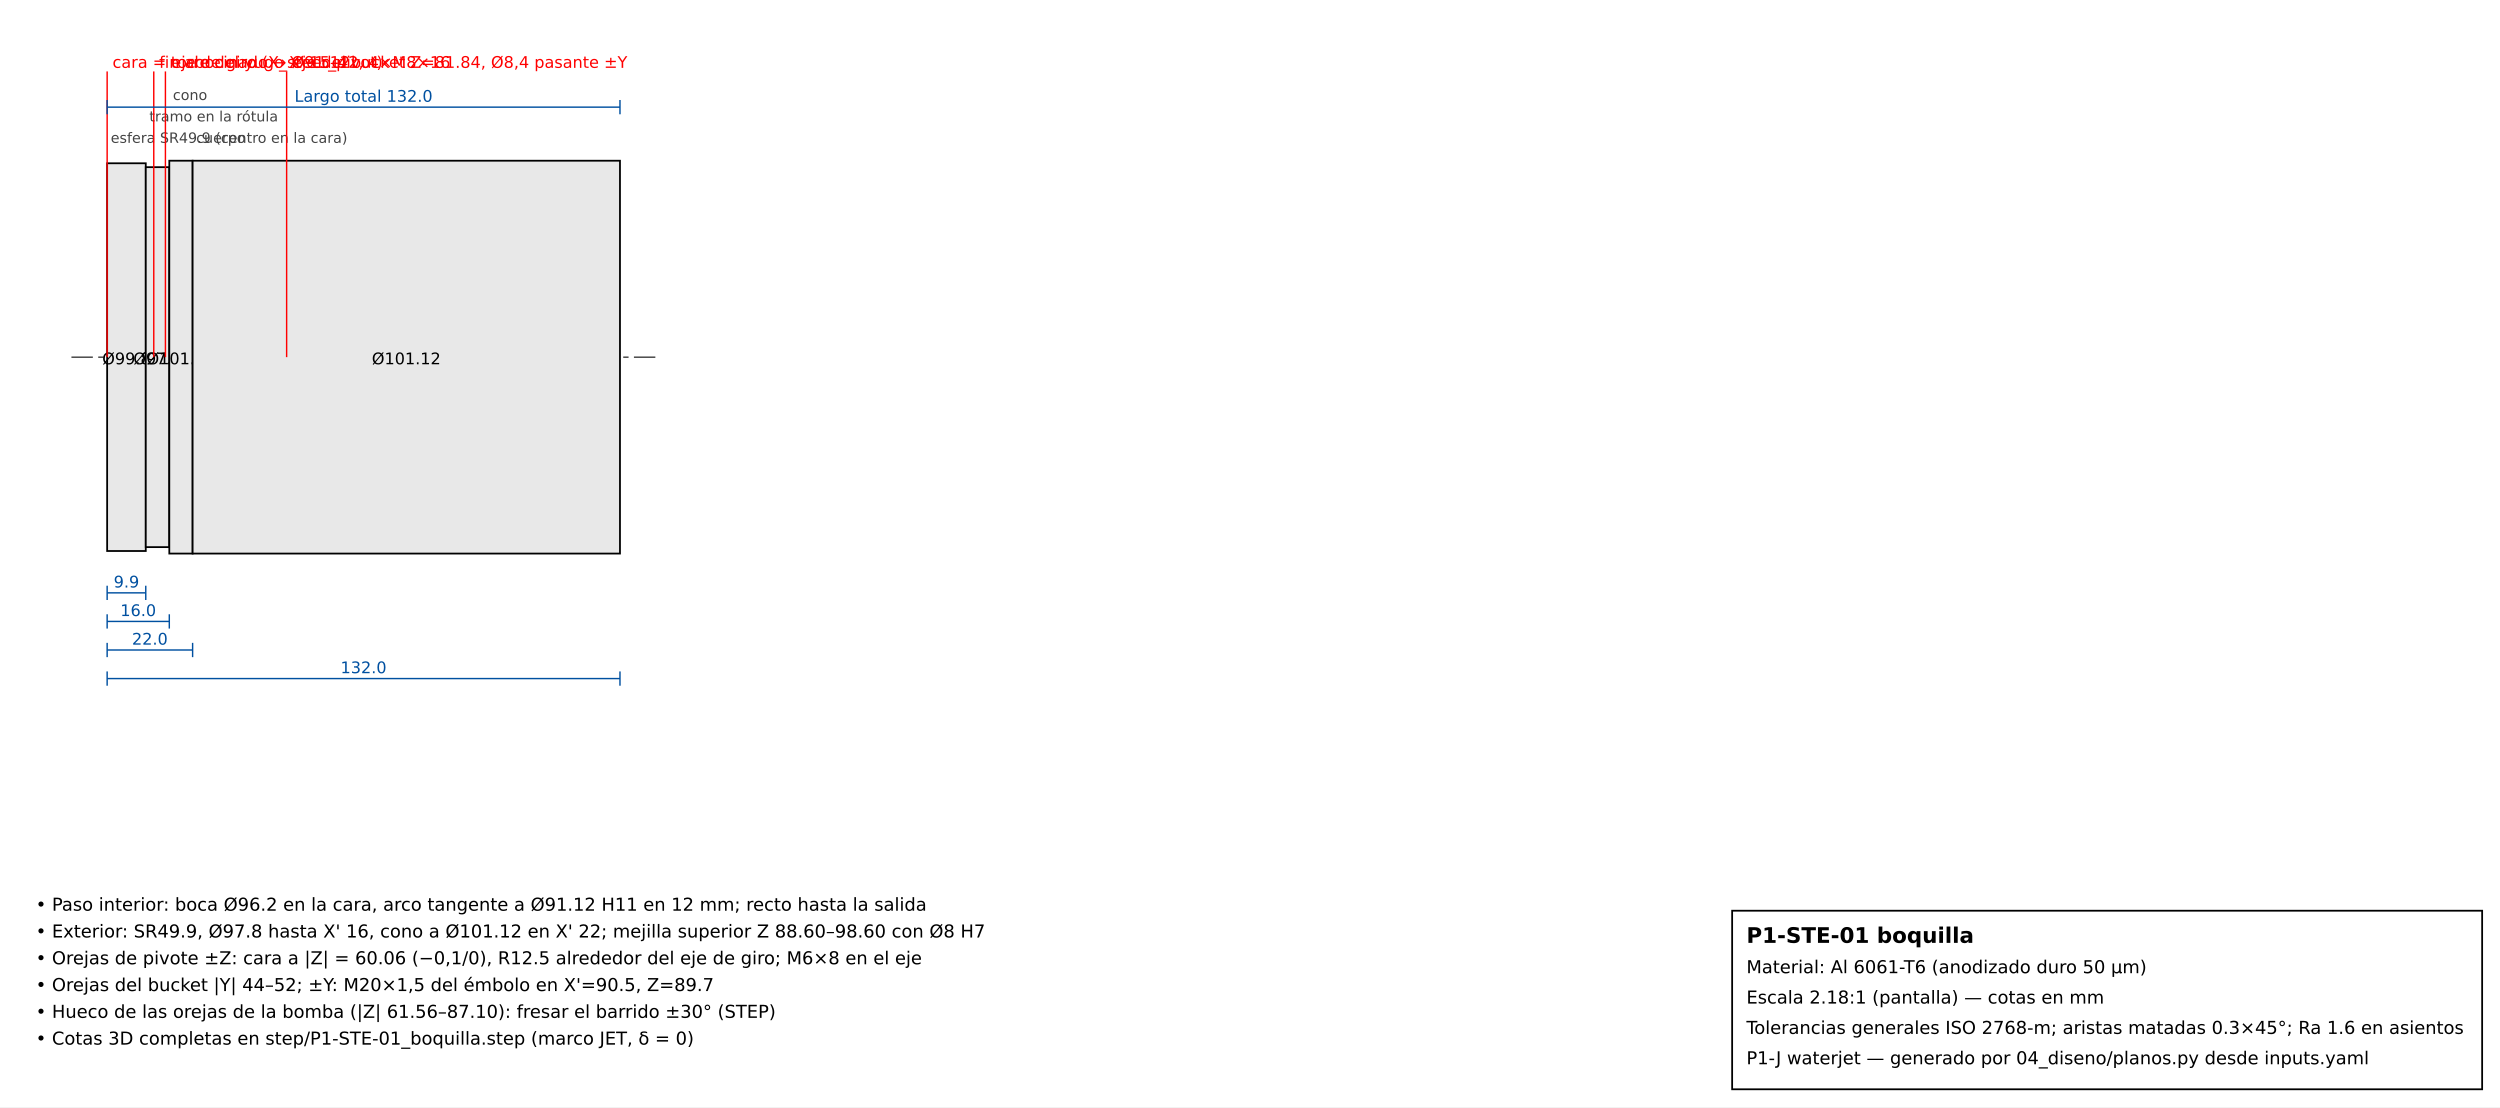
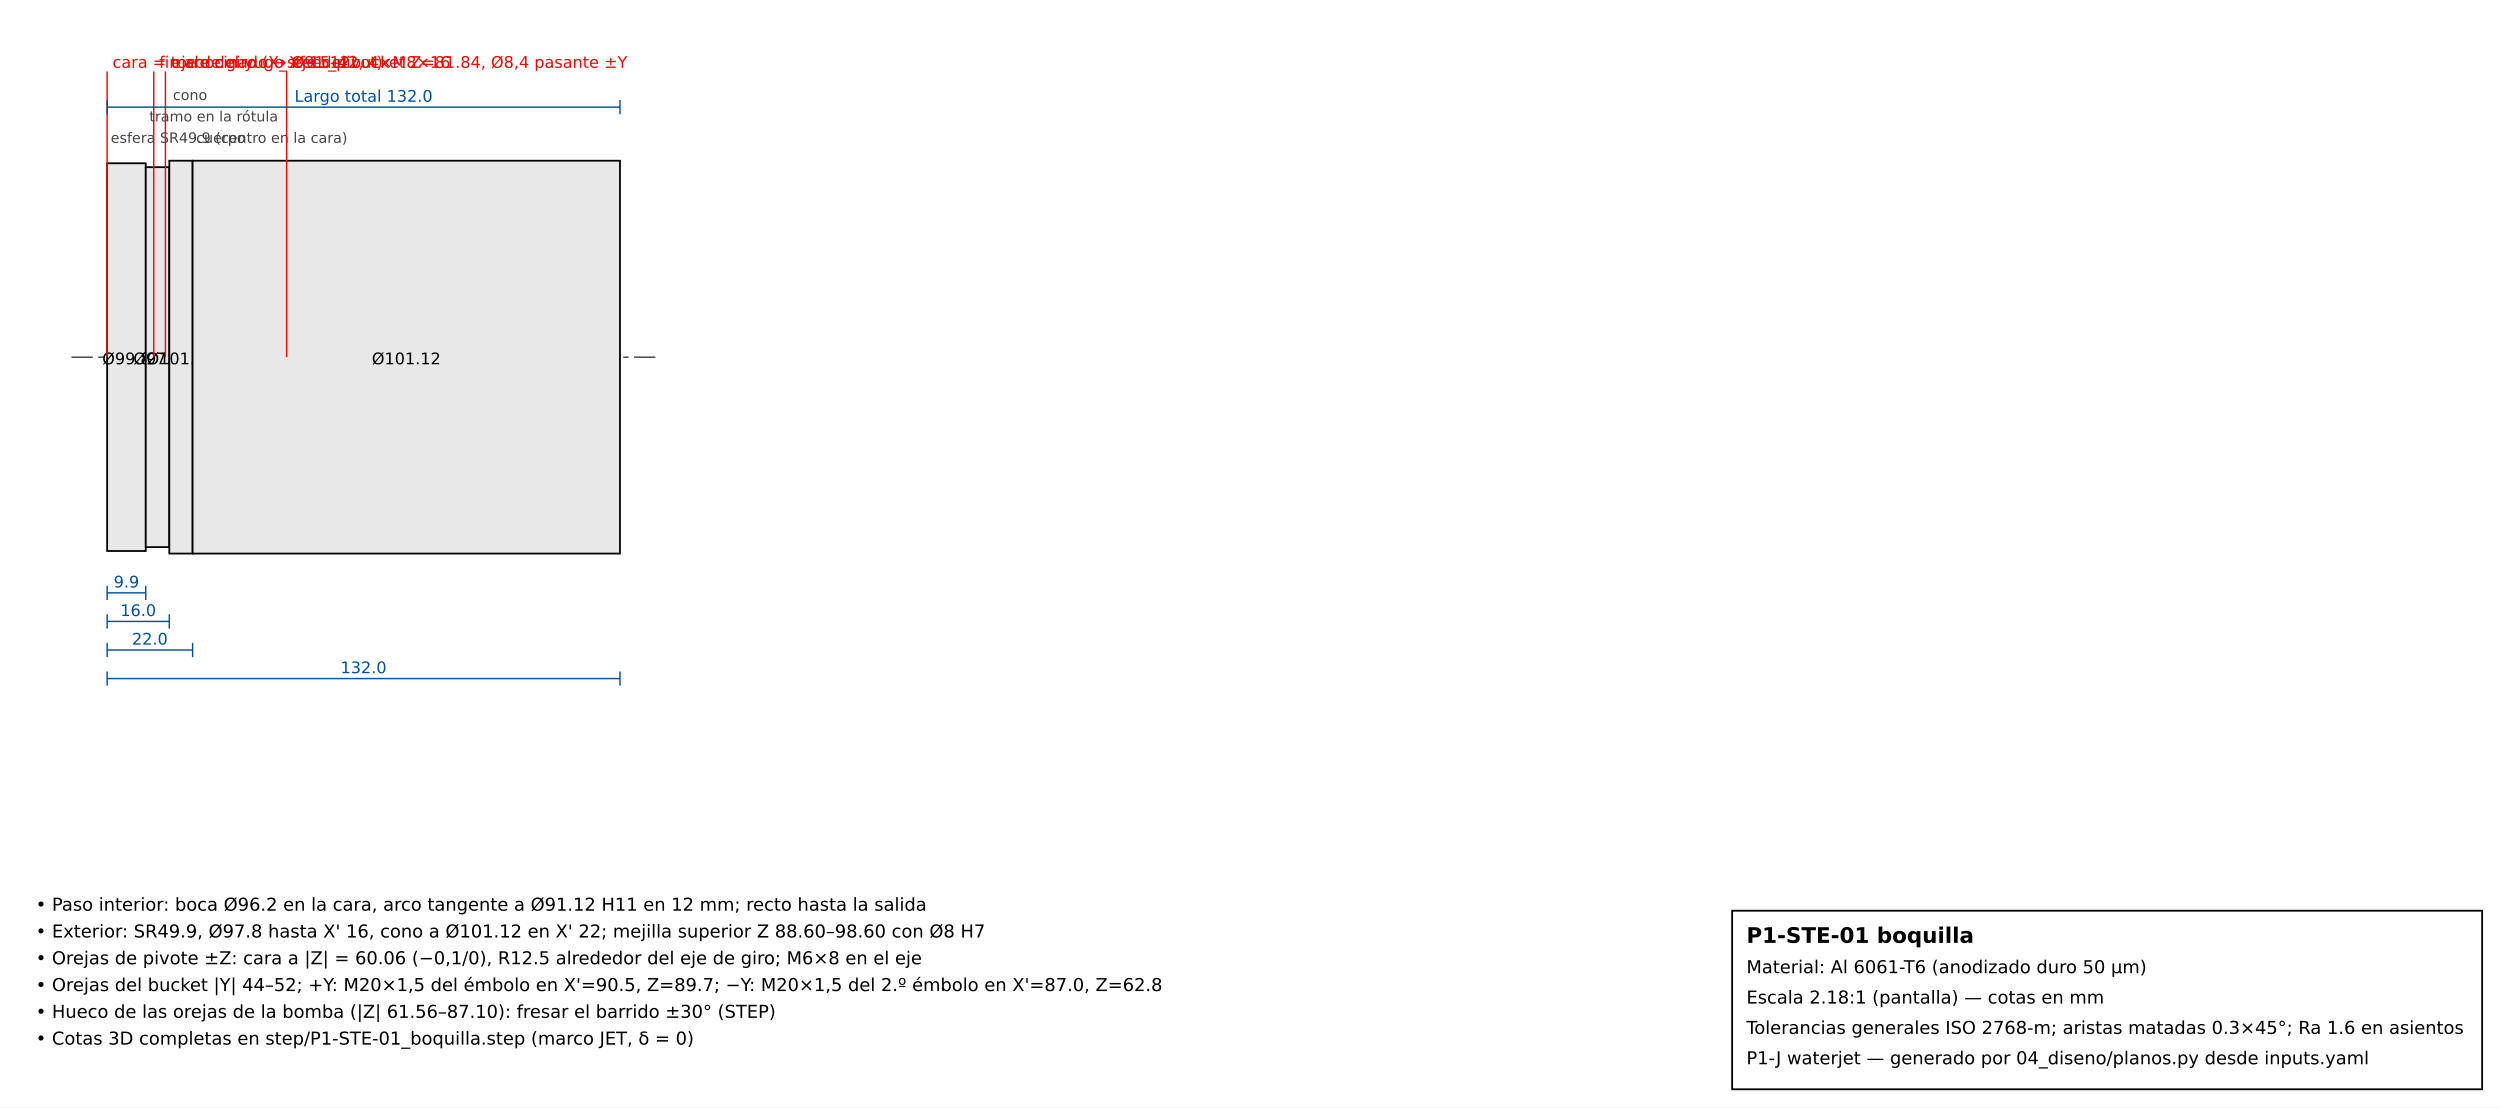
<svg xmlns="http://www.w3.org/2000/svg" baseProfile="full" height="620" version="1.1" width="1400">
  <defs />
  <rect fill="white" height="620" width="1400" x="0" y="0" />
  <line stroke="black" stroke-dasharray="12,3,3,3" stroke-width="0.6" x1="40" x2="367.184" y1="200" y2="200" />
  <rect fill="#e8e8e8" height="217.128" stroke="black" stroke-width="1" width="21.626" x="60" y="91.436" />
  <text font-family="DejaVu Sans" font-size="9" text-anchor="middle" x="70.813" y="204">Ø99.8</text>
  <line stroke="#0050a0" stroke-width="0.8" x1="60" x2="81.626" y1="332.0" y2="332.0" />
  <line stroke="#0050a0" stroke-width="0.8" x1="60" x2="60" y1="328.0" y2="336.0" />
  <line stroke="#0050a0" stroke-width="0.8" x1="81.626" x2="81.626" y1="328.0" y2="336.0" />
  <text fill="#0050a0" font-family="DejaVu Sans" font-size="9" text-anchor="middle" x="70.813" y="329.0">9.9</text>
  <text fill="#444" font-family="DejaVu Sans" font-size="8" x="62" y="80.0">esfera SR49.9 (centro en la cara)</text>
  <rect fill="#e8e8e8" height="212.777" stroke="black" stroke-width="1" width="13.184" x="81.626" y="93.612" />
  <text font-family="DejaVu Sans" font-size="9" text-anchor="middle" x="88.218" y="204">Ø97.8</text>
  <line stroke="#0050a0" stroke-width="0.8" x1="60" x2="94.81" y1="348.0" y2="348.0" />
  <line stroke="#0050a0" stroke-width="0.8" x1="60" x2="60" y1="344.0" y2="352.0" />
  <line stroke="#0050a0" stroke-width="0.8" x1="94.81" x2="94.81" y1="344.0" y2="352.0" />
  <text fill="#0050a0" font-family="DejaVu Sans" font-size="9" text-anchor="middle" x="77.405" y="345.0">16.0</text>
  <text fill="#444" font-family="DejaVu Sans" font-size="8" x="83.626" y="68.0">tramo en la rótula</text>
  <rect fill="#e8e8e8" height="220.0" stroke="black" stroke-width="1" width="13.054" x="94.81" y="90.0" />
  <text font-family="DejaVu Sans" font-size="9" text-anchor="middle" x="101.337" y="204">Ø101.12</text>
  <line stroke="#0050a0" stroke-width="0.8" x1="60" x2="107.864" y1="364.0" y2="364.0" />
  <line stroke="#0050a0" stroke-width="0.8" x1="60" x2="60" y1="360.0" y2="368.0" />
  <line stroke="#0050a0" stroke-width="0.8" x1="107.864" x2="107.864" y1="360.0" y2="368.0" />
  <text fill="#0050a0" font-family="DejaVu Sans" font-size="9" text-anchor="middle" x="83.932" y="361.0">22.0</text>
  <text fill="#444" font-family="DejaVu Sans" font-size="8" x="96.81" y="56.0">cono</text>
  <rect fill="#e8e8e8" height="220.0" stroke="black" stroke-width="1" width="239.32" x="107.864" y="90.0" />
  <text font-family="DejaVu Sans" font-size="9" text-anchor="middle" x="227.524" y="204">Ø101.12</text>
  <line stroke="#0050a0" stroke-width="0.8" x1="60" x2="347.184" y1="380.0" y2="380.0" />
  <line stroke="#0050a0" stroke-width="0.8" x1="60" x2="60" y1="376.0" y2="384.0" />
  <line stroke="#0050a0" stroke-width="0.8" x1="347.184" x2="347.184" y1="376.0" y2="384.0" />
  <text fill="#0050a0" font-family="DejaVu Sans" font-size="9" text-anchor="middle" x="203.592" y="377.0">132.0</text>
  <text fill="#444" font-family="DejaVu Sans" font-size="8" x="109.864" y="80.0">cuerpo</text>
  <line stroke="red" stroke-width="0.8" x1="60.0" x2="60.0" y1="40.0" y2="200" />
  <text fill="red" font-family="DejaVu Sans" font-size="9" x="63.0" y="38.0">cara = eje de giro (X_steer_pivot)</text>
  <line stroke="red" stroke-width="0.8" x1="86.108" x2="86.108" y1="40.0" y2="200" />
  <text fill="red" font-family="DejaVu Sans" font-size="9" x="89.108" y="38.0">fin abocinado → Ø91.12</text>
  <line stroke="red" stroke-width="0.8" x1="160.514" x2="160.514" y1="40.0" y2="200" />
  <text fill="red" font-family="DejaVu Sans" font-size="9" x="163.514" y="38.0">eje del bucket Z=81.84, Ø8,4 pasante ±Y</text>
  <line stroke="red" stroke-width="0.8" x1="92.634" x2="92.634" y1="40.0" y2="200" />
  <text fill="red" font-family="DejaVu Sans" font-size="9" x="95.634" y="38.0">torre del yugo X' 15–42, 4×M8×16</text>
  <line stroke="#0050a0" stroke-width="0.8" x1="60" x2="347.184" y1="60" y2="60" />
  <line stroke="#0050a0" stroke-width="0.8" x1="60" x2="60" y1="56" y2="64" />
  <line stroke="#0050a0" stroke-width="0.8" x1="347.184" x2="347.184" y1="56" y2="64" />
  <text fill="#0050a0" font-family="DejaVu Sans" font-size="9" text-anchor="middle" x="203.592" y="57">Largo total 132.0</text>
  <g font-family="DejaVu Sans" font-size="11">
    <rect fill="none" height="100" stroke="black" width="420" x="970" y="510" />
    <text font-size="12" font-weight="bold" x="978" y="528">P1-STE-01  boquilla</text>
    <text font-size="10" font-weight="normal" x="978" y="545">Material: Al 6061-T6 (anodizado duro 50 µm)</text>
    <text font-size="10" font-weight="normal" x="978" y="562">Escala 2.18:1 (pantalla)  —  cotas en mm</text>
    <text font-size="10" font-weight="normal" x="978" y="579">Tolerancias generales ISO 2768-m; aristas matadas 0.3×45°; Ra 1.6 en asientos</text>
    <text font-size="10" font-weight="normal" x="978" y="596">P1-J waterjet — generado por 04_diseno/planos.py desde inputs.yaml</text>
    <text font-size="10" x="20" y="510">• Paso interior: boca Ø96.2 en la cara, arco tangente a Ø91.12 H11 en 12 mm; recto hasta la salida</text>
    <text font-size="10" x="20" y="525">• Exterior: SR49.9, Ø97.8 hasta X' 16, cono a Ø101.12 en X' 22; mejilla superior Z 88.60–98.60 con Ø8 H7</text>
    <text font-size="10" x="20" y="540">• Orejas de pivote ±Z: cara a |Z| = 60.06 (−0,1/0), R12.5 alrededor del eje de giro; M6×8 en el eje</text>
-     <text font-size="10" x="20" y="555">• Orejas del bucket |Y| 44–52; ±Y: M20×1,5 del émbolo en X'=90.5, Z=89.7</text>
+     <text font-size="10" x="20" y="555">• Orejas del bucket |Y| 44–52; +Y: M20×1,5 del émbolo en X'=90.5, Z=89.7; −Y: M20×1,5 del 2.º émbolo en X'=87.0, Z=62.8</text>
    <text font-size="10" x="20" y="570">• Hueco de las orejas de la bomba (|Z| 61.56–87.10): fresar el barrido ±30° (STEP)</text>
    <text font-size="10" x="20" y="585">• Cotas 3D completas en step/P1-STE-01_boquilla.step (marco JET, δ = 0)</text>
  </g>
</svg>
